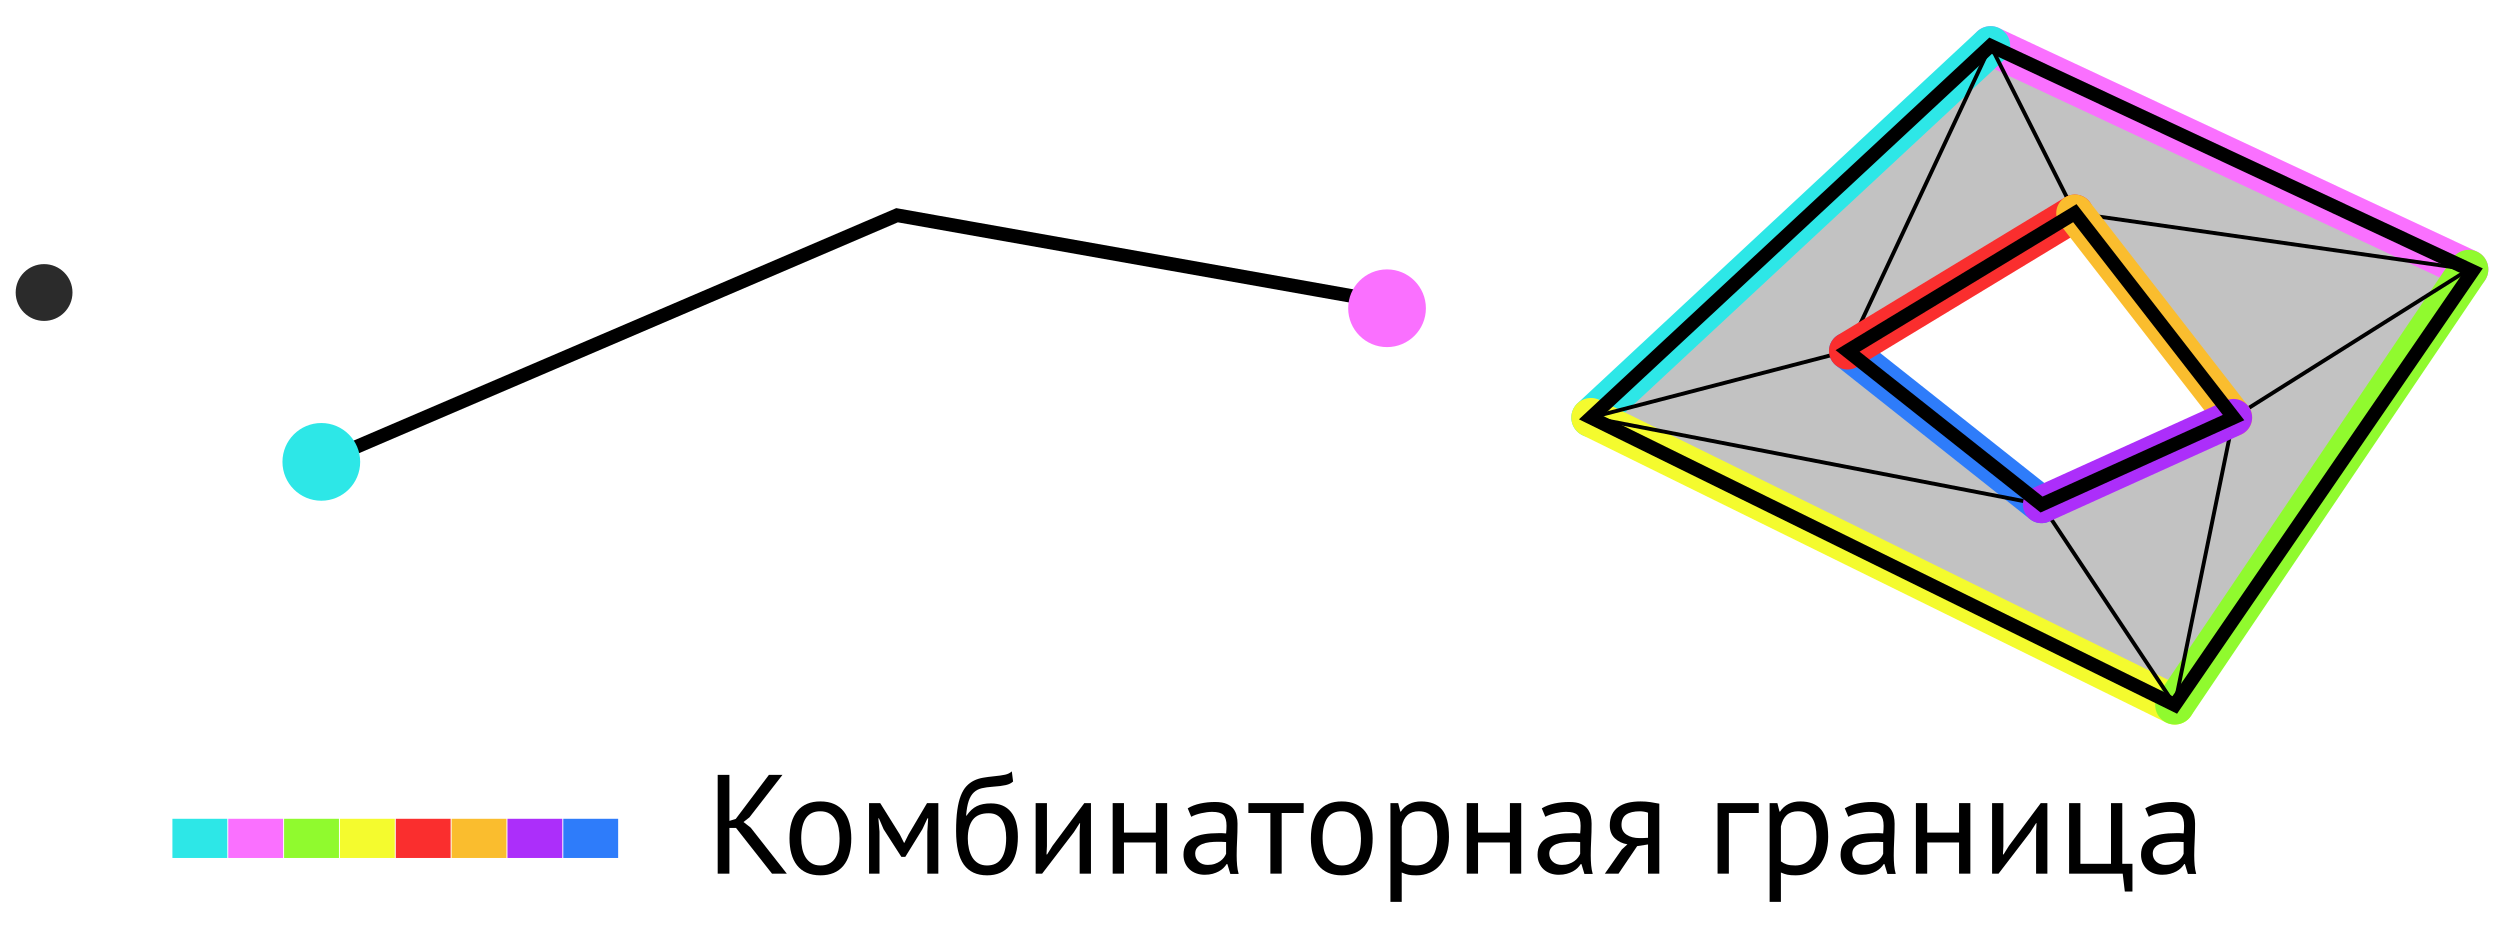
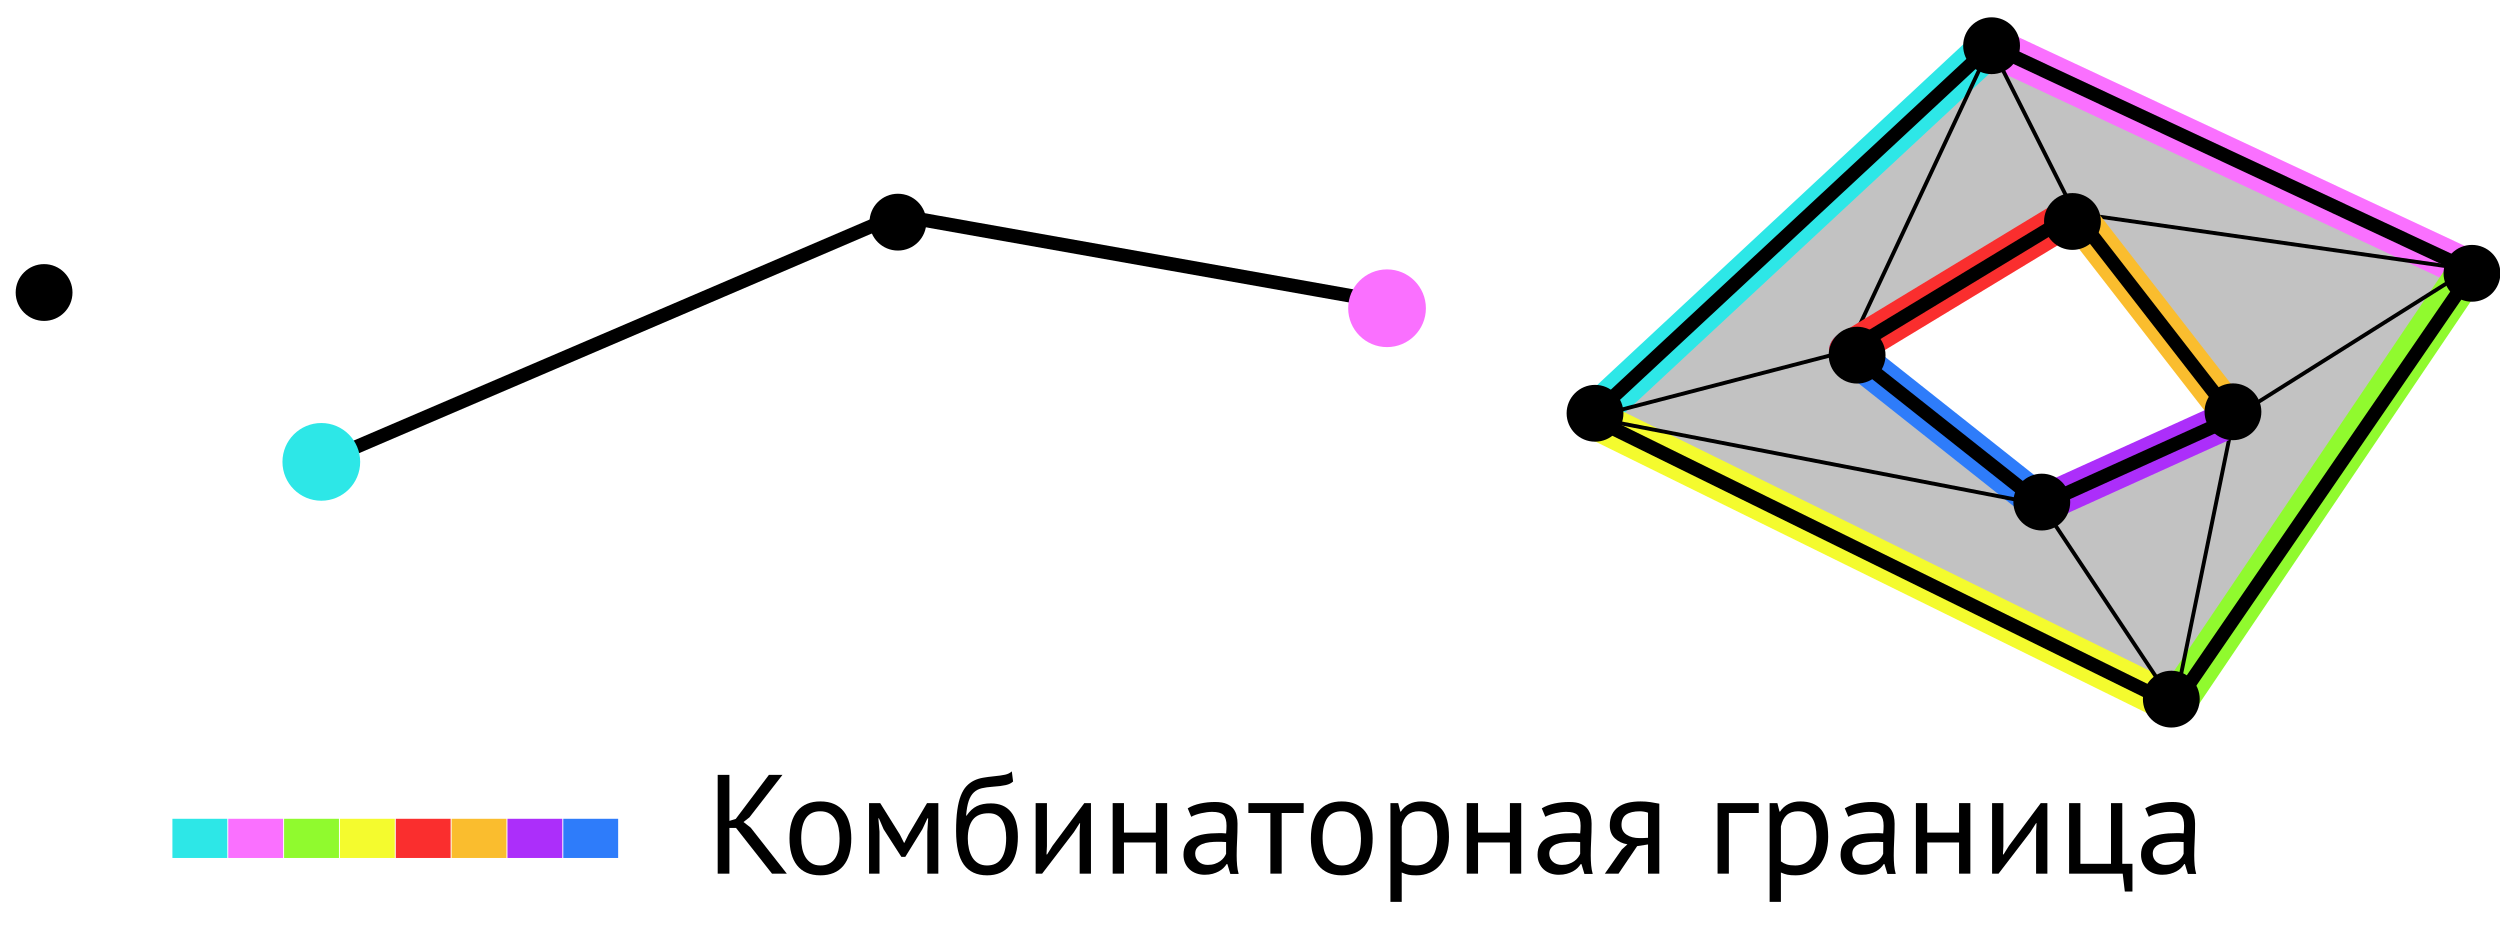
<svg xmlns="http://www.w3.org/2000/svg" width="100%" height="100%" viewBox="0 0 1276 476" version="1.1" xml:space="preserve" style="fill-rule:evenodd;clip-rule:evenodd;stroke-miterlimit:10;">
  <rect id="Spatial-Databases-1" x="-2715" y="-1076" width="4375" height="2153" style="fill:none;" />
  <g id="Spatial-Databases-11">
    <g id="Linear-matrix">
        </g>
    <g id="Guilbert-matrix">
        </g>
    <g id="Guilbert-row">
        </g>
    <path d="M375.67,422.581L372.286,422.581L372.286,445.909L366.31,445.909L366.31,395.509L372.286,395.509L372.286,418.981L375.526,417.973L392.446,395.509L399.358,395.509L382.51,417.181L379.486,419.557L383.158,422.437L401.59,445.909L394.03,445.909L375.67,422.581Z" style="fill-rule:nonzero;" />
    <path d="M402.958,427.909C402.958,421.813 404.314,417.145 407.026,413.905C409.738,410.665 413.638,409.045 418.726,409.045C421.414,409.045 423.754,409.489 425.746,410.377C427.738,411.265 429.382,412.537 430.678,414.193C431.974,415.849 432.934,417.841 433.558,420.169C434.182,422.497 434.494,425.077 434.494,427.909C434.494,434.005 433.138,438.673 430.426,441.913C427.714,445.153 423.814,446.773 418.726,446.773C416.038,446.773 413.698,446.329 411.706,445.441C409.714,444.553 408.07,443.281 406.774,441.625C405.478,439.969 404.518,437.977 403.894,435.649C403.27,433.321 402.958,430.741 402.958,427.909ZM408.934,427.909C408.934,429.733 409.114,431.485 409.474,433.165C409.834,434.845 410.398,436.309 411.166,437.557C411.934,438.805 412.942,439.813 414.19,440.581C415.438,441.349 416.95,441.733 418.726,441.733C425.254,441.781 428.518,437.173 428.518,427.909C428.518,426.037 428.338,424.261 427.978,422.581C427.618,420.901 427.054,419.437 426.286,418.189C425.518,416.941 424.51,415.945 423.262,415.201C422.014,414.457 420.502,414.085 418.726,414.085C412.198,414.037 408.934,418.645 408.934,427.909Z" style="fill-rule:nonzero;" />
    <path d="M473.302,424.525L473.734,417.685L473.374,417.685L470.782,423.229L462.07,437.341L460.054,437.341L450.982,423.229L448.606,417.685L448.318,417.685L448.894,424.453L448.894,445.909L443.566,445.909L443.566,409.909L449.254,409.909L459.334,426.037L461.422,430.213L461.566,430.213L463.726,425.893L473.158,409.909L478.918,409.909L478.918,445.909L473.302,445.909L473.302,424.525Z" style="fill-rule:nonzero;" />
    <path d="M493.318,416.317C494.902,414.013 496.654,412.393 498.574,411.457C500.494,410.521 502.894,410.053 505.774,410.053C510.19,410.053 513.586,411.493 515.962,414.373C518.338,417.253 519.526,421.501 519.526,427.117C519.526,433.597 518.146,438.493 515.386,441.805C512.626,445.117 508.774,446.773 503.83,446.773C498.55,446.773 494.59,444.949 491.95,441.301C489.31,437.653 487.99,431.917 487.99,424.093C487.99,419.965 488.194,416.437 488.602,413.509C489.01,410.581 489.61,408.109 490.402,406.093C491.194,404.077 492.154,402.469 493.282,401.269C494.41,400.069 495.682,399.121 497.098,398.425C498.514,397.729 500.062,397.237 501.742,396.949C503.422,396.661 505.222,396.421 507.142,396.229C509.638,395.989 511.594,395.713 513.01,395.401C514.426,395.089 515.566,394.525 516.43,393.709L517.078,398.893C516.598,399.325 516.07,399.685 515.494,399.973C514.918,400.261 514.222,400.501 513.406,400.693C512.59,400.885 511.618,401.053 510.49,401.197C509.362,401.341 508.054,401.461 506.566,401.557C504.502,401.701 502.69,401.953 501.13,402.313C499.57,402.673 498.226,403.369 497.098,404.401C495.97,405.433 495.082,406.897 494.434,408.793C493.786,410.689 493.342,413.197 493.102,416.317L493.318,416.317ZM493.966,427.981C493.966,429.805 494.158,431.557 494.542,433.237C494.926,434.917 495.514,436.393 496.306,437.665C497.098,438.937 498.118,439.933 499.366,440.653C500.614,441.373 502.078,441.733 503.758,441.733C507.07,441.733 509.53,440.545 511.138,438.169C512.746,435.793 513.55,432.277 513.55,427.621C513.55,425.797 513.382,424.117 513.046,422.581C512.71,421.045 512.182,419.713 511.462,418.585C510.742,417.457 509.83,416.593 508.726,415.993C507.622,415.393 506.302,415.093 504.766,415.093C501.022,415.045 498.286,416.137 496.558,418.369C494.83,420.601 493.966,423.805 493.966,427.981Z" style="fill-rule:nonzero;" />
    <path d="M551.062,424.597L551.278,420.133L551.062,420.133L548.11,424.741L531.91,445.909L528.598,445.909L528.598,409.909L534.358,409.909L534.358,431.869L534.142,436.117L534.43,436.117L537.238,431.653L553.438,409.909L556.822,409.909L556.822,445.909L551.062,445.909L551.062,424.597Z" style="fill-rule:nonzero;" />
    <path d="M589.942,429.997L573.67,429.997L573.67,445.909L567.91,445.909L567.91,409.909L573.67,409.909L573.67,424.957L589.942,424.957L589.942,409.909L595.702,409.909L595.702,445.909L589.942,445.909L589.942,429.997Z" style="fill-rule:nonzero;" />
    <path d="M606.214,412.573C608.038,411.469 610.162,410.653 612.586,410.125C615.01,409.597 617.542,409.333 620.182,409.333C622.678,409.333 624.682,409.669 626.194,410.341C627.706,411.013 628.858,411.889 629.65,412.969C630.442,414.049 630.97,415.237 631.234,416.533C631.498,417.829 631.63,419.125 631.63,420.421C631.63,423.301 631.558,426.109 631.414,428.845C631.27,431.581 631.198,434.173 631.198,436.621C631.198,438.397 631.27,440.077 631.414,441.661C631.558,443.245 631.822,444.709 632.206,446.053L627.958,446.053L626.446,441.013L626.086,441.013C625.654,441.685 625.114,442.345 624.466,442.993C623.818,443.641 623.038,444.217 622.126,444.721C621.214,445.225 620.158,445.645 618.958,445.981C617.758,446.317 616.39,446.485 614.854,446.485C613.318,446.485 611.89,446.245 610.57,445.765C609.25,445.285 608.11,444.601 607.15,443.713C606.19,442.825 605.434,441.757 604.882,440.509C604.33,439.261 604.054,437.845 604.054,436.261C604.054,434.149 604.486,432.385 605.35,430.969C606.214,429.553 607.426,428.425 608.986,427.585C610.546,426.745 612.418,426.145 614.602,425.785C616.786,425.425 619.198,425.245 621.838,425.245L623.818,425.245C624.466,425.245 625.126,425.293 625.798,425.389C625.942,423.949 626.014,422.653 626.014,421.501C626.014,418.861 625.486,417.013 624.43,415.957C623.374,414.901 621.454,414.373 618.67,414.373C617.854,414.373 616.978,414.433 616.042,414.553C615.106,414.673 614.146,414.841 613.162,415.057C612.178,415.273 611.242,415.537 610.354,415.849C609.466,416.161 608.686,416.509 608.014,416.893L606.214,412.573ZM616.438,441.445C617.782,441.445 618.982,441.265 620.038,440.905C621.094,440.545 622.006,440.089 622.774,439.537C623.542,438.985 624.178,438.373 624.682,437.701C625.186,437.029 625.558,436.381 625.798,435.757L625.798,429.781C625.126,429.733 624.442,429.697 623.746,429.673C623.05,429.649 622.366,429.637 621.694,429.637C620.206,429.637 618.754,429.721 617.338,429.889C615.922,430.057 614.674,430.369 613.594,430.825C612.514,431.281 611.65,431.905 611.002,432.697C610.354,433.489 610.03,434.485 610.03,435.685C610.03,437.365 610.63,438.745 611.83,439.825C613.03,440.905 614.566,441.445 616.438,441.445Z" style="fill-rule:nonzero;" />
    <path d="M665.398,414.949L654.166,414.949L654.166,445.909L648.406,445.909L648.406,414.949L637.174,414.949L637.174,409.909L665.398,409.909L665.398,414.949Z" style="fill-rule:nonzero;" />
    <path d="M669.07,427.909C669.07,421.813 670.426,417.145 673.138,413.905C675.85,410.665 679.75,409.045 684.838,409.045C687.526,409.045 689.866,409.489 691.858,410.377C693.85,411.265 695.494,412.537 696.79,414.193C698.086,415.849 699.046,417.841 699.67,420.169C700.294,422.497 700.606,425.077 700.606,427.909C700.606,434.005 699.25,438.673 696.538,441.913C693.826,445.153 689.926,446.773 684.838,446.773C682.15,446.773 679.81,446.329 677.818,445.441C675.826,444.553 674.182,443.281 672.886,441.625C671.59,439.969 670.63,437.977 670.006,435.649C669.382,433.321 669.07,430.741 669.07,427.909ZM675.046,427.909C675.046,429.733 675.226,431.485 675.586,433.165C675.946,434.845 676.51,436.309 677.278,437.557C678.046,438.805 679.054,439.813 680.302,440.581C681.55,441.349 683.062,441.733 684.838,441.733C691.366,441.781 694.63,437.173 694.63,427.909C694.63,426.037 694.45,424.261 694.09,422.581C693.73,420.901 693.166,419.437 692.398,418.189C691.63,416.941 690.622,415.945 689.374,415.201C688.126,414.457 686.614,414.085 684.838,414.085C678.31,414.037 675.046,418.645 675.046,427.909Z" style="fill-rule:nonzero;" />
    <path d="M709.678,409.909L713.638,409.909L714.718,414.229L715.006,414.229C716.11,412.549 717.538,411.265 719.29,410.377C721.042,409.489 723.046,409.045 725.302,409.045C730.102,409.045 733.678,410.461 736.03,413.293C738.382,416.125 739.558,420.757 739.558,427.189C739.558,430.213 739.162,432.937 738.37,435.361C737.578,437.785 736.462,439.837 735.022,441.517C733.582,443.197 731.842,444.493 729.802,445.405C727.762,446.317 725.494,446.773 722.998,446.773C721.222,446.773 719.818,446.665 718.786,446.449C717.754,446.233 716.638,445.861 715.438,445.333L715.438,460.309L709.678,460.309L709.678,409.909ZM724.222,414.085C721.774,414.085 719.842,414.721 718.426,415.993C717.01,417.265 716.014,419.197 715.438,421.789L715.438,439.645C716.302,440.317 717.286,440.833 718.39,441.193C719.494,441.553 720.958,441.733 722.782,441.733C726.094,441.733 728.722,440.497 730.666,438.025C732.61,435.553 733.582,431.917 733.582,427.117C733.582,425.149 733.414,423.361 733.078,421.753C732.742,420.145 732.202,418.777 731.458,417.649C730.714,416.521 729.754,415.645 728.578,415.021C727.402,414.397 725.95,414.085 724.222,414.085Z" style="fill-rule:nonzero;" />
    <path d="M770.662,429.997L754.39,429.997L754.39,445.909L748.63,445.909L748.63,409.909L754.39,409.909L754.39,424.957L770.662,424.957L770.662,409.909L776.422,409.909L776.422,445.909L770.662,445.909L770.662,429.997Z" style="fill-rule:nonzero;" />
    <path d="M786.934,412.573C788.758,411.469 790.882,410.653 793.306,410.125C795.73,409.597 798.262,409.333 800.902,409.333C803.398,409.333 805.402,409.669 806.914,410.341C808.426,411.013 809.578,411.889 810.37,412.969C811.162,414.049 811.69,415.237 811.954,416.533C812.218,417.829 812.35,419.125 812.35,420.421C812.35,423.301 812.278,426.109 812.134,428.845C811.99,431.581 811.918,434.173 811.918,436.621C811.918,438.397 811.99,440.077 812.134,441.661C812.278,443.245 812.542,444.709 812.926,446.053L808.678,446.053L807.166,441.013L806.806,441.013C806.374,441.685 805.834,442.345 805.186,442.993C804.538,443.641 803.758,444.217 802.846,444.721C801.934,445.225 800.878,445.645 799.678,445.981C798.478,446.317 797.11,446.485 795.574,446.485C794.038,446.485 792.61,446.245 791.29,445.765C789.97,445.285 788.83,444.601 787.87,443.713C786.91,442.825 786.154,441.757 785.602,440.509C785.05,439.261 784.774,437.845 784.774,436.261C784.774,434.149 785.206,432.385 786.07,430.969C786.934,429.553 788.146,428.425 789.706,427.585C791.266,426.745 793.138,426.145 795.322,425.785C797.506,425.425 799.918,425.245 802.558,425.245L804.538,425.245C805.186,425.245 805.846,425.293 806.518,425.389C806.662,423.949 806.734,422.653 806.734,421.501C806.734,418.861 806.206,417.013 805.15,415.957C804.094,414.901 802.174,414.373 799.39,414.373C798.574,414.373 797.698,414.433 796.762,414.553C795.826,414.673 794.866,414.841 793.882,415.057C792.898,415.273 791.962,415.537 791.074,415.849C790.186,416.161 789.406,416.509 788.734,416.893L786.934,412.573ZM797.158,441.445C798.502,441.445 799.702,441.265 800.758,440.905C801.814,440.545 802.726,440.089 803.494,439.537C804.262,438.985 804.898,438.373 805.402,437.701C805.906,437.029 806.278,436.381 806.518,435.757L806.518,429.781C805.846,429.733 805.162,429.697 804.466,429.673C803.77,429.649 803.086,429.637 802.414,429.637C800.926,429.637 799.474,429.721 798.058,429.889C796.642,430.057 795.394,430.369 794.314,430.825C793.234,431.281 792.37,431.905 791.722,432.697C791.074,433.489 790.75,434.485 790.75,435.685C790.75,437.365 791.35,438.745 792.55,439.825C793.75,440.905 795.286,441.445 797.158,441.445Z" style="fill-rule:nonzero;" />
    <path d="M841.15,431.005L835.606,431.869L826.102,445.909L819.118,445.909L827.758,433.597L830.638,430.933C828.142,430.549 826.018,429.541 824.266,427.909C822.514,426.277 821.638,424.069 821.638,421.285C821.638,419.125 822.01,417.277 822.754,415.741C823.498,414.205 824.566,412.933 825.958,411.925C827.35,410.917 829.006,410.185 830.926,409.729C832.846,409.273 835.006,409.045 837.406,409.045C839.182,409.045 840.838,409.165 842.374,409.405C843.91,409.645 845.422,409.909 846.91,410.197L846.91,445.909L841.15,445.909L841.15,431.005ZM841.15,414.805C840.526,414.565 839.83,414.385 839.062,414.265C838.294,414.145 837.622,414.085 837.046,414.085C833.974,414.085 831.634,414.637 830.026,415.741C828.418,416.845 827.614,418.597 827.614,420.997C827.614,423.157 828.466,424.825 830.17,426.001C831.874,427.177 834.118,427.765 836.902,427.765L837.694,427.765C837.982,427.765 838.39,427.753 838.918,427.729C839.446,427.705 840.19,427.669 841.15,427.621L841.15,414.805Z" style="fill-rule:nonzero;" />
    <path d="M897.67,414.949L882.406,414.949L882.406,445.909L876.646,445.909L876.646,409.909L897.67,409.909L897.67,414.949Z" style="fill-rule:nonzero;" />
    <path d="M903.214,409.909L907.174,409.909L908.254,414.229L908.542,414.229C909.646,412.549 911.074,411.265 912.826,410.377C914.578,409.489 916.582,409.045 918.838,409.045C923.638,409.045 927.214,410.461 929.566,413.293C931.918,416.125 933.094,420.757 933.094,427.189C933.094,430.213 932.698,432.937 931.906,435.361C931.114,437.785 929.998,439.837 928.558,441.517C927.118,443.197 925.378,444.493 923.338,445.405C921.298,446.317 919.03,446.773 916.534,446.773C914.758,446.773 913.354,446.665 912.322,446.449C911.29,446.233 910.174,445.861 908.974,445.333L908.974,460.309L903.214,460.309L903.214,409.909ZM917.758,414.085C915.31,414.085 913.378,414.721 911.962,415.993C910.546,417.265 909.55,419.197 908.974,421.789L908.974,439.645C909.838,440.317 910.822,440.833 911.926,441.193C913.03,441.553 914.494,441.733 916.318,441.733C919.63,441.733 922.258,440.497 924.202,438.025C926.146,435.553 927.118,431.917 927.118,427.117C927.118,425.149 926.95,423.361 926.614,421.753C926.278,420.145 925.738,418.777 924.994,417.649C924.25,416.521 923.29,415.645 922.114,415.021C920.938,414.397 919.486,414.085 917.758,414.085Z" style="fill-rule:nonzero;" />
    <path d="M941.59,412.573C943.414,411.469 945.538,410.653 947.962,410.125C950.386,409.597 952.918,409.333 955.558,409.333C958.054,409.333 960.058,409.669 961.57,410.341C963.082,411.013 964.234,411.889 965.026,412.969C965.818,414.049 966.346,415.237 966.61,416.533C966.874,417.829 967.006,419.125 967.006,420.421C967.006,423.301 966.934,426.109 966.79,428.845C966.646,431.581 966.574,434.173 966.574,436.621C966.574,438.397 966.646,440.077 966.79,441.661C966.934,443.245 967.198,444.709 967.582,446.053L963.334,446.053L961.822,441.013L961.462,441.013C961.03,441.685 960.49,442.345 959.842,442.993C959.194,443.641 958.414,444.217 957.502,444.721C956.59,445.225 955.534,445.645 954.334,445.981C953.134,446.317 951.766,446.485 950.23,446.485C948.694,446.485 947.266,446.245 945.946,445.765C944.626,445.285 943.486,444.601 942.526,443.713C941.566,442.825 940.81,441.757 940.258,440.509C939.706,439.261 939.43,437.845 939.43,436.261C939.43,434.149 939.862,432.385 940.726,430.969C941.59,429.553 942.802,428.425 944.362,427.585C945.922,426.745 947.794,426.145 949.978,425.785C952.162,425.425 954.574,425.245 957.214,425.245L959.194,425.245C959.842,425.245 960.502,425.293 961.174,425.389C961.318,423.949 961.39,422.653 961.39,421.501C961.39,418.861 960.862,417.013 959.806,415.957C958.75,414.901 956.83,414.373 954.046,414.373C953.23,414.373 952.354,414.433 951.418,414.553C950.482,414.673 949.522,414.841 948.538,415.057C947.554,415.273 946.618,415.537 945.73,415.849C944.842,416.161 944.062,416.509 943.39,416.893L941.59,412.573ZM951.814,441.445C953.158,441.445 954.358,441.265 955.414,440.905C956.47,440.545 957.382,440.089 958.15,439.537C958.918,438.985 959.554,438.373 960.058,437.701C960.562,437.029 960.934,436.381 961.174,435.757L961.174,429.781C960.502,429.733 959.818,429.697 959.122,429.673C958.426,429.649 957.742,429.637 957.07,429.637C955.582,429.637 954.13,429.721 952.714,429.889C951.298,430.057 950.05,430.369 948.97,430.825C947.89,431.281 947.026,431.905 946.378,432.697C945.73,433.489 945.406,434.485 945.406,435.685C945.406,437.365 946.006,438.745 947.206,439.825C948.406,440.905 949.942,441.445 951.814,441.445Z" style="fill-rule:nonzero;" />
    <path d="M999.91,429.997L983.638,429.997L983.638,445.909L977.878,445.909L977.878,409.909L983.638,409.909L983.638,424.957L999.91,424.957L999.91,409.909L1005.67,409.909L1005.67,445.909L999.91,445.909L999.91,429.997Z" style="fill-rule:nonzero;" />
    <path d="M1039.22,424.597L1039.44,420.133L1039.22,420.133L1036.27,424.741L1020.07,445.909L1016.76,445.909L1016.76,409.909L1022.52,409.909L1022.52,431.869L1022.3,436.117L1022.59,436.117L1025.4,431.653L1041.6,409.909L1044.98,409.909L1044.98,445.909L1039.22,445.909L1039.22,424.597Z" style="fill-rule:nonzero;" />
    <path d="M1088.4,455.053L1084.51,455.053L1083.43,445.909L1056.07,445.909L1056.07,409.909L1061.83,409.909L1061.83,440.869L1077.45,440.869L1077.45,409.909L1083.21,409.909L1083.21,440.869L1088.4,440.869L1088.4,455.053Z" style="fill-rule:nonzero;" />
    <path d="M1094.95,412.573C1096.77,411.469 1098.9,410.653 1101.32,410.125C1103.75,409.597 1106.28,409.333 1108.92,409.333C1111.41,409.333 1113.42,409.669 1114.93,410.341C1116.44,411.013 1117.59,411.889 1118.39,412.969C1119.18,414.049 1119.71,415.237 1119.97,416.533C1120.23,417.829 1120.37,419.125 1120.37,420.421C1120.37,423.301 1120.29,426.109 1120.15,428.845C1120.01,431.581 1119.93,434.173 1119.93,436.621C1119.93,438.397 1120.01,440.077 1120.15,441.661C1120.29,443.245 1120.56,444.709 1120.94,446.053L1116.69,446.053L1115.18,441.013L1114.82,441.013C1114.39,441.685 1113.85,442.345 1113.2,442.993C1112.55,443.641 1111.77,444.217 1110.86,444.721C1109.95,445.225 1108.89,445.645 1107.69,445.981C1106.49,446.317 1105.13,446.485 1103.59,446.485C1102.05,446.485 1100.63,446.245 1099.31,445.765C1097.99,445.285 1096.85,444.601 1095.89,443.713C1094.93,442.825 1094.17,441.757 1093.62,440.509C1093.07,439.261 1092.79,437.845 1092.79,436.261C1092.79,434.149 1093.22,432.385 1094.09,430.969C1094.95,429.553 1096.16,428.425 1097.72,427.585C1099.28,426.745 1101.15,426.145 1103.34,425.785C1105.52,425.425 1107.93,425.245 1110.57,425.245L1112.55,425.245C1113.2,425.245 1113.86,425.293 1114.53,425.389C1114.68,423.949 1114.75,422.653 1114.75,421.501C1114.75,418.861 1114.22,417.013 1113.17,415.957C1112.11,414.901 1110.19,414.373 1107.41,414.373C1106.59,414.373 1105.71,414.433 1104.78,414.553C1103.84,414.673 1102.88,414.841 1101.9,415.057C1100.91,415.273 1099.98,415.537 1099.09,415.849C1098.2,416.161 1097.42,416.509 1096.75,416.893L1094.95,412.573ZM1105.17,441.445C1106.52,441.445 1107.72,441.265 1108.77,440.905C1109.83,440.545 1110.74,440.089 1111.51,439.537C1112.28,438.985 1112.91,438.373 1113.42,437.701C1113.92,437.029 1114.29,436.381 1114.53,435.757L1114.53,429.781C1113.86,429.733 1113.18,429.697 1112.48,429.673C1111.79,429.649 1111.1,429.637 1110.43,429.637C1108.94,429.637 1107.49,429.721 1106.07,429.889C1104.66,430.057 1103.41,430.369 1102.33,430.825C1101.25,431.281 1100.39,431.905 1099.74,432.697C1099.09,433.489 1098.77,434.485 1098.77,435.685C1098.77,437.365 1099.37,438.745 1100.57,439.825C1101.77,440.905 1103.3,441.445 1105.17,441.445Z" style="fill-rule:nonzero;" />
-     <circle cx="22.5" cy="149.3" r="14.5" style="fill-opacity:0.83;" />
+     <circle cx="22.5" cy="149.3" r="14.5" />
+     <circle cx="458.297" cy="113.389" r="14.5" />
    <path d="M164,-349.35L457.853,-475.233L710.178,-430.409" style="fill:none;stroke:rgb(250,112,255);stroke-width:24px;" />
-     <path d="M844,692.536L1048,502.751L1294,617.827L1142,839.231L844,692.536ZM975,658.528L1091,588.213L1172,692.536L1074,736.943L975,658.528Z" style="fill:rgb(194,194,194);stroke:rgb(45,231,231);stroke-width:24px;" />
    <path d="M812,213.119L1016,23.334L1262,138.409L1110,359.813L812,213.119ZM943,179.11L1059,108.795L1140,213.119L1042,257.525L943,179.11Z" style="fill:rgb(194,194,194);" />
    <path d="M196,716.432L489.853,590.55L742.178,635.373" style="fill:none;stroke:black;stroke-width:7px;" />
    <path d="M164,235.741L457.853,109.858L710.178,154.682" style="fill:none;stroke:black;stroke-width:7px;" />
    <path d="M844,692.536L1048,502.751L1294,617.827L1142,839.231L844,692.536ZM975,658.528L1091,588.213L1172,692.536L1074,736.943L975,658.528Z" style="fill:none;stroke:black;stroke-width:7px;" />
    <path d="M88,427.909L116,427.909" style="fill:none;stroke:rgb(45,231,231);stroke-width:20px;" />
    <path d="M116.5,427.909L144.5,427.909" style="fill:none;stroke:rgb(250,112,255);stroke-width:20px;" />
    <path d="M145.001,427.909L173.001,427.909" style="fill:none;stroke:rgb(144,250,46);stroke-width:20px;" />
    <path d="M173.501,427.909L201.501,427.909" style="fill:none;stroke:rgb(244,251,46);stroke-width:20px;" />
    <path d="M202.001,427.909L230.001,427.909" style="fill:none;stroke:rgb(250,46,46);stroke-width:20px;" />
    <path d="M230.501,427.909L258.501,427.909" style="fill:none;stroke:rgb(250,189,46);stroke-width:20px;" />
    <path d="M259.002,427.909L287.002,427.909" style="fill:none;stroke:rgb(172,46,250);stroke-width:20px;" />
    <path d="M287.502,427.909L315.502,427.909" style="fill:none;stroke:rgb(46,124,250);stroke-width:20px;" />
    <circle cx="164" cy="235.741" r="19.833" style="fill:rgb(45,231,231);" />
    <circle cx="707.943" cy="157.331" r="19.833" style="fill:rgb(250,112,255);" />
    <path d="M1016,23.334L1260.05,137.498" style="fill:none;stroke:rgb(250,112,255);stroke-width:20px;stroke-linecap:round;" />
    <path d="M943,179.11L1042,257.525" style="fill:none;stroke:rgb(46,124,250);stroke-width:19px;stroke-linecap:round;" />
    <path d="M1016,23.334L812,213.119" style="fill:none;stroke:rgb(45,231,231);stroke-width:20px;stroke-linecap:round;" />
    <path d="M812,213.119L1110,359.813" style="fill:none;stroke:rgb(244,251,46);stroke-width:20px;stroke-linecap:round;" />
    <path d="M1110,359.813L1260.05,137.498" style="fill:none;stroke:rgb(144,250,46);stroke-width:20px;stroke-linecap:round;" />
    <path d="M812,213.119L943,179.11" style="fill:none;stroke:black;stroke-width:2px;stroke-linecap:round;" />
    <path d="M1059,108.795L1016,23.334" style="fill:none;stroke:black;stroke-width:2px;stroke-linecap:round;" />
    <path d="M1140,213.119L1260.05,137.498" style="fill:none;stroke:black;stroke-width:2px;stroke-linecap:round;" />
    <path d="M1042,257.525L1110,359.813" style="fill:none;stroke:black;stroke-width:2px;stroke-linecap:round;" />
    <path d="M1140,213.119L1110,359.813" style="fill:none;stroke:black;stroke-width:2px;stroke-linecap:round;" />
    <path d="M1059,108.795L1260.05,137.498" style="fill:none;stroke:black;stroke-width:2px;stroke-linecap:round;" />
    <path d="M1042,257.525L812,213.119" style="fill:none;stroke:black;stroke-width:2px;stroke-linecap:round;" />
    <path d="M943,179.11L1016,23.334" style="fill:none;stroke:black;stroke-width:2px;stroke-linecap:round;" />
    <path d="M943,179.11L1059,108.795" style="fill:none;stroke:rgb(250,46,46);stroke-width:19px;stroke-linecap:round;" />
    <path d="M1059,108.795L1140,213.119" style="fill:none;stroke:rgb(250,189,46);stroke-width:19px;stroke-linecap:round;" />
    <path d="M1140,213.119L1042,257.525" style="fill:none;stroke:rgb(172,46,250);stroke-width:19px;stroke-linecap:round;" />
    <path d="M812,213.119L1016,23.334L1262,138.409L1110,359.813L812,213.119ZM943,179.11L1059,108.795L1140,213.119L1042,257.525L943,179.11Z" style="fill:none;stroke:black;stroke-width:7px;" />
+     <circle cx="1016.5" cy="23.334" r="14.5" />
+     <circle cx="814.102" cy="210.94" r="14.5" />
+     <circle cx="947.869" cy="181.274" r="14.5" />
+     <circle cx="1057.78" cy="113.046" r="14.5" />
+     <circle cx="1261.69" cy="139.498" r="14.5" />
+     <circle cx="1139.7" cy="210.178" r="14.5" />
+     <circle cx="1042.13" cy="256.265" r="14.5" />
+     <circle cx="1108.24" cy="356.841" r="14.5" />
  </g>
</svg>
